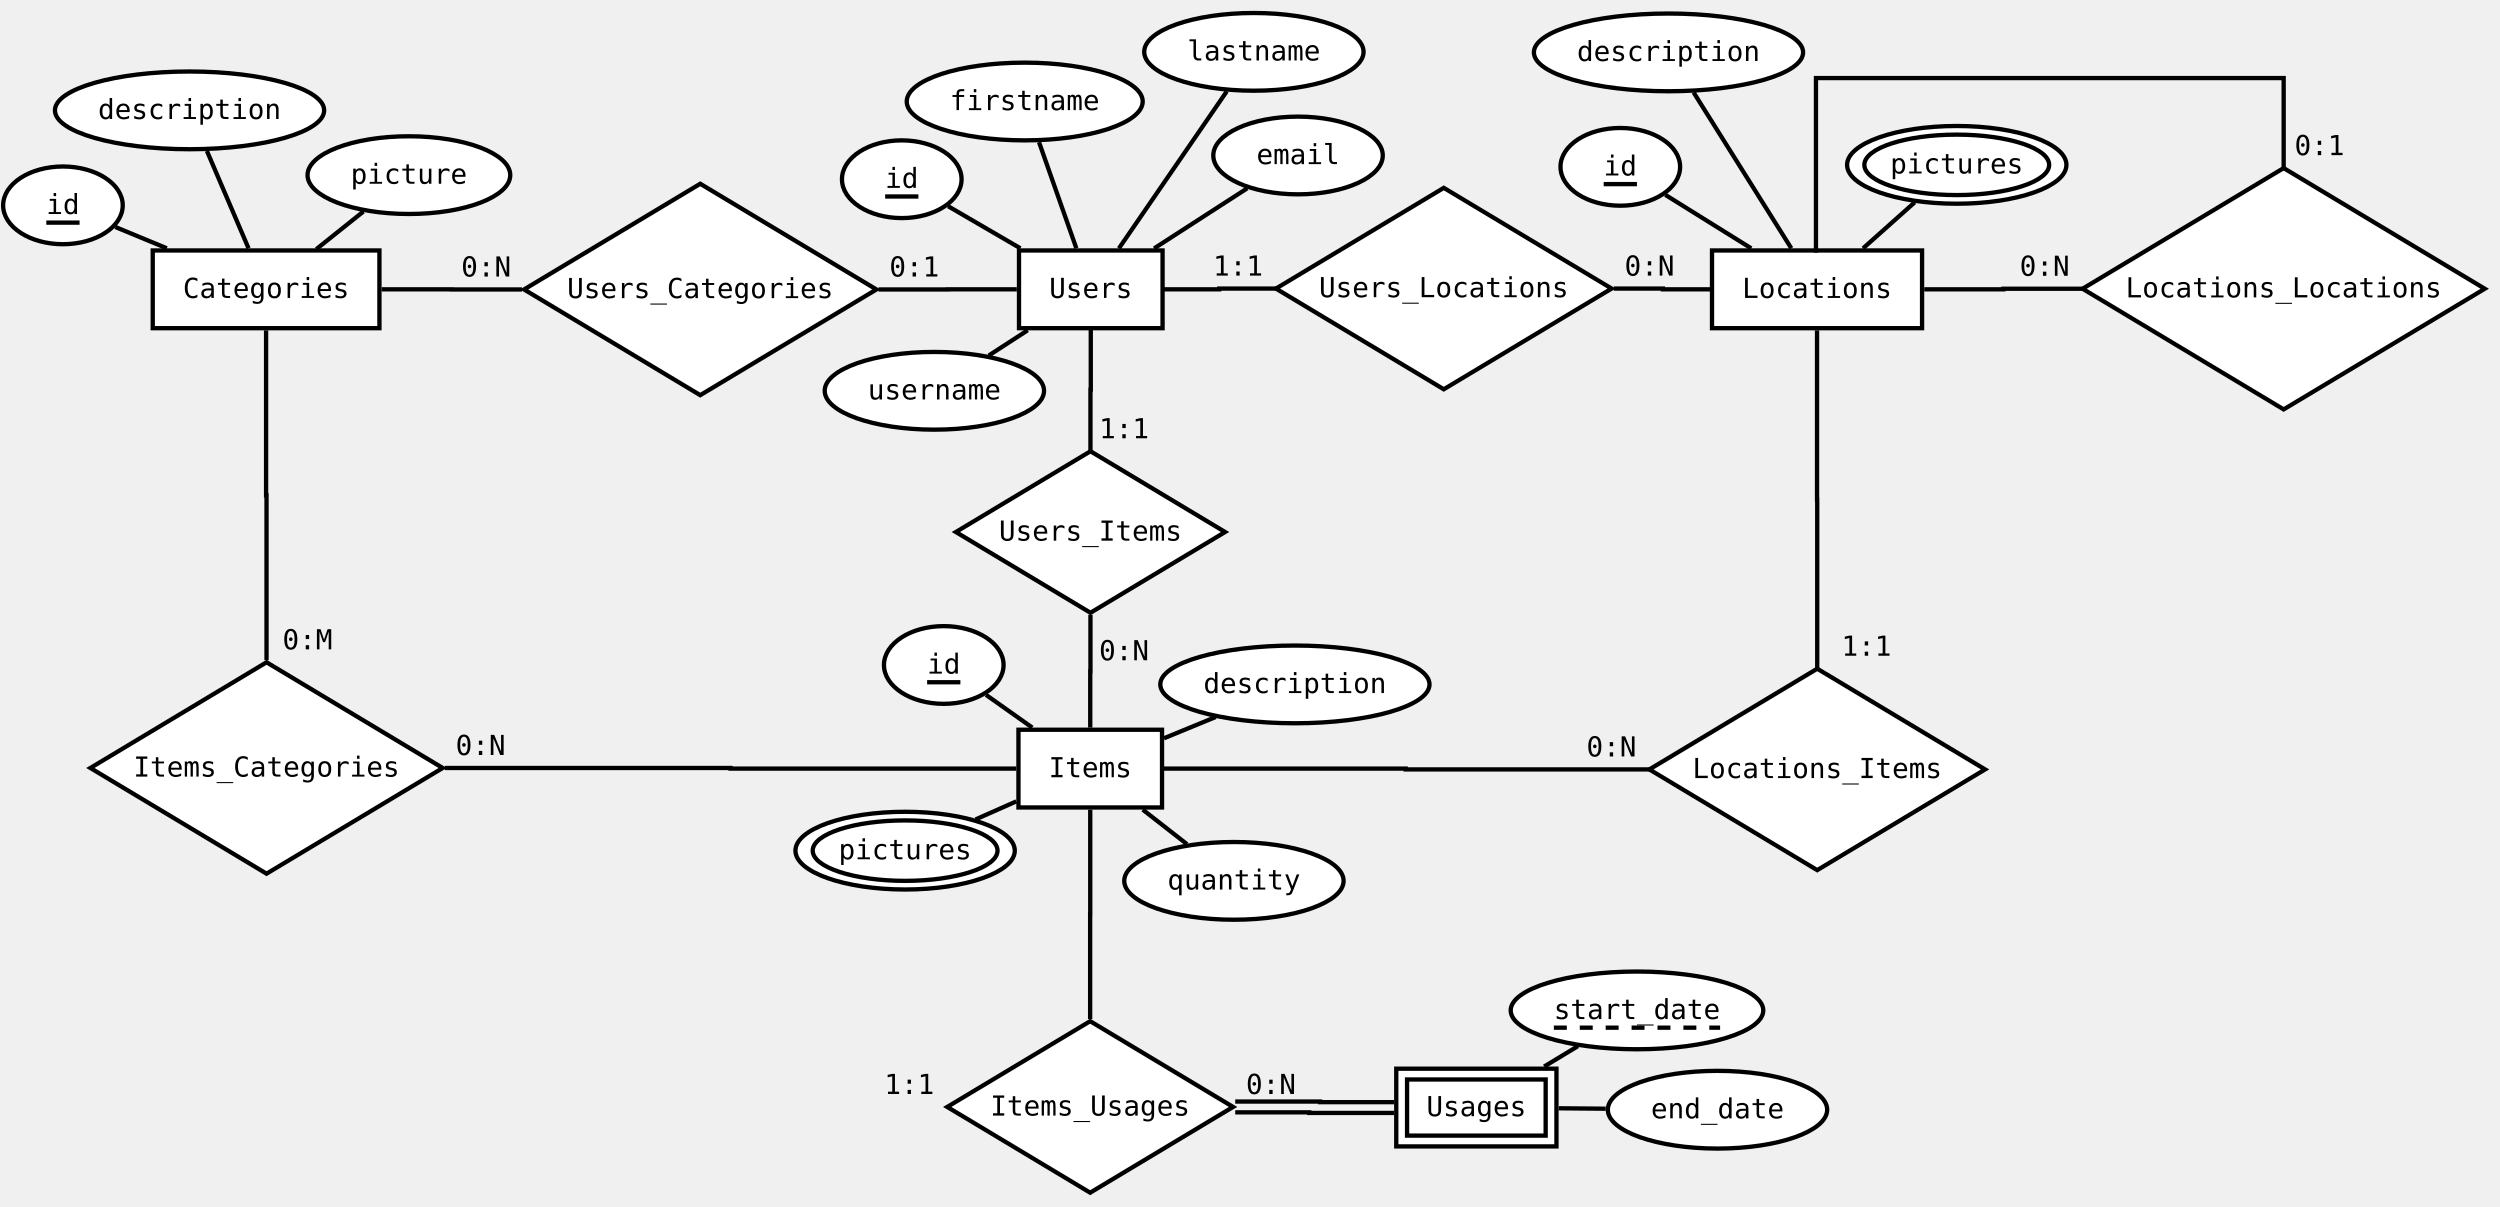
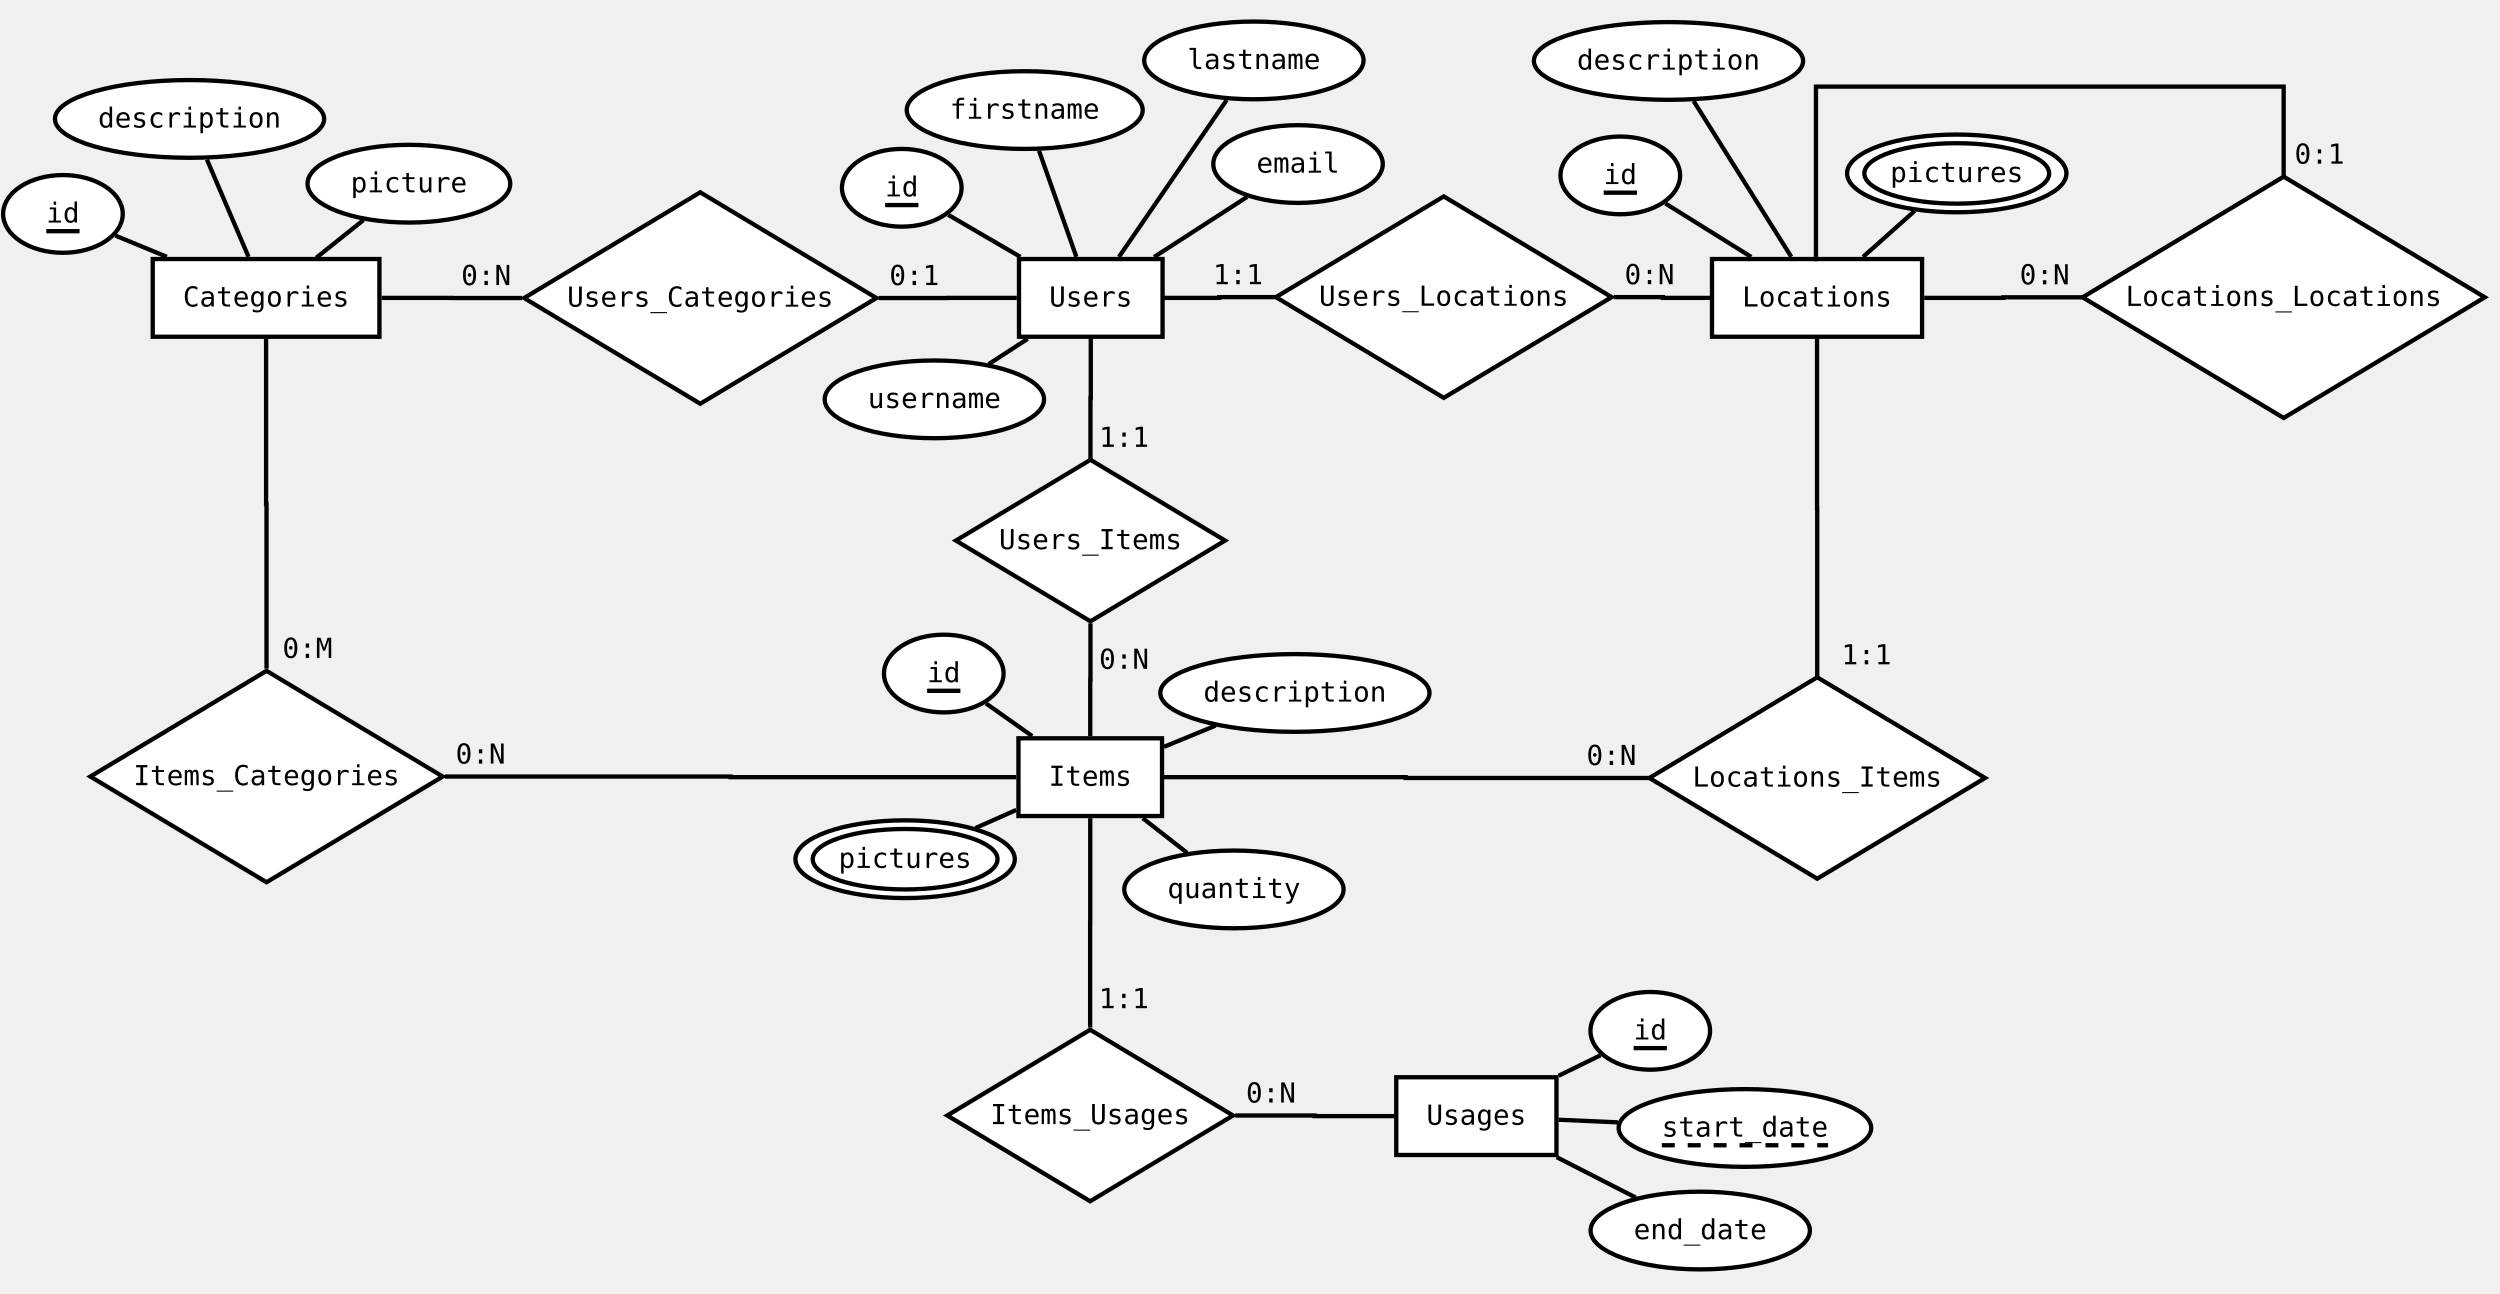
- <svg xmlns="http://www.w3.org/2000/svg" width="58cm" height="28cm" viewBox="-303 -11 1158 549">
+ <svg xmlns="http://www.w3.org/2000/svg" width="58cm" height="30cm" viewBox="-303 -11 1158 581">
  <g id="Background">
    <g>
      <rect style="fill: #ffffff; fill-opacity: 1; stroke-opacity: 1; stroke-width: 2; stroke: #000000" x="169" y="100" width="66.5" height="36" />
      <text font-size="12.8" style="fill: #000000; fill-opacity: 1; stroke: none;text-anchor:middle;font-family:monospace;font-style:normal;font-weight:normal" x="202.25" y="122">Users</text>
    </g>
    <g>
      <rect style="fill: #ffffff; fill-opacity: 1; stroke-opacity: 1; stroke-width: 2; stroke: #000000" x="490" y="100" width="97.3" height="36" />
      <text font-size="12.8" style="fill: #000000; fill-opacity: 1; stroke: none;text-anchor:middle;font-family:monospace;font-style:normal;font-weight:normal" x="538.65" y="122">Locations</text>
    </g>
    <g>
      <polygon style="fill: #ffffff; fill-opacity: 1; stroke-opacity: 1; stroke-width: 2; stroke: #000000" fill-rule="evenodd" points="288,117.65 365.75,71 443.5,117.65 365.75,164.3 " />
      <text font-size="12.8" style="fill: #000000; fill-opacity: 1; stroke: none;text-anchor:end;font-family:monospace;font-style:normal;font-weight:normal" x="282" y="111.65">1:1</text>
      <text font-size="12.8" style="fill: #000000; fill-opacity: 1; stroke: none;text-anchor:start;font-family:monospace;font-style:normal;font-weight:normal" x="449.5" y="111.65">0:N</text>
      <text font-size="12.8" style="fill: #000000; fill-opacity: 1; stroke: none;text-anchor:middle;font-family:monospace;font-style:normal;font-weight:normal" x="365.75" y="121.65">Users_Locations</text>
    </g>
    <polyline style="fill: none; stroke-opacity: 1; stroke-width: 2; stroke: #000000" points="235.5,118 261.75,118 261.75,117.65 288,117.65 " />
    <polyline style="fill: none; stroke-opacity: 1; stroke-width: 2; stroke: #000000" points="444.505,117.65 467.246,117.65 467.246,118 490,118 " />
    <g>
      <ellipse style="fill: #ffffff; fill-opacity: 1; stroke: none" cx="114.7" cy="67" rx="27.7" ry="18" />
      <ellipse style="fill: none; stroke-opacity: 1; stroke-width: 2; stroke: #000000" cx="114.7" cy="67" rx="27.7" ry="18" />
      <text font-size="12.8" style="fill: #000000; fill-opacity: 1; stroke: none;text-anchor:middle;font-family:monospace;font-style:normal;font-weight:normal" x="114.7" y="71">id</text>
      <line style="fill: none; stroke-opacity: 1; stroke-width: 2; stroke: #000000" x1="107" y1="75" x2="122.4" y2="75" />
    </g>
    <line style="fill: none; stroke-opacity: 1; stroke-width: 2; stroke: #000000" x1="136.181" y1="79.513" x2="169.654" y2="99.012" />
    <g>
      <ellipse style="fill: #ffffff; fill-opacity: 1; stroke: none" cx="171.65" cy="31" rx="54.65" ry="18" />
      <ellipse style="fill: none; stroke-opacity: 1; stroke-width: 2; stroke: #000000" cx="171.65" cy="31" rx="54.65" ry="18" />
      <text font-size="12.8" style="fill: #000000; fill-opacity: 1; stroke: none;text-anchor:middle;font-family:monospace;font-style:normal;font-weight:normal" x="171.65" y="35">firstname</text>
    </g>
    <line style="fill: none; stroke-opacity: 1; stroke-width: 2; stroke: #000000" x1="178.273" y1="49.83" x2="195.567" y2="99.001" />
    <g>
      <ellipse style="fill: #ffffff; fill-opacity: 1; stroke: none" cx="277.8" cy="8" rx="50.8" ry="18" />
      <ellipse style="fill: none; stroke-opacity: 1; stroke-width: 2; stroke: #000000" cx="277.8" cy="8" rx="50.8" ry="18" />
      <text font-size="12.8" style="fill: #000000; fill-opacity: 1; stroke: none;text-anchor:middle;font-family:monospace;font-style:normal;font-weight:normal" x="277.8" y="12">lastname</text>
    </g>
    <line style="fill: none; stroke-opacity: 1; stroke-width: 2; stroke: #000000" x1="215.272" y1="99.04" x2="265.239" y2="26.289" />
    <g>
      <ellipse style="fill: #ffffff; fill-opacity: 1; stroke: none" cx="129.8" cy="165" rx="50.8" ry="18" />
      <ellipse style="fill: none; stroke-opacity: 1; stroke-width: 2; stroke: #000000" cx="129.8" cy="165" rx="50.8" ry="18" />
      <text font-size="12.8" style="fill: #000000; fill-opacity: 1; stroke: none;text-anchor:middle;font-family:monospace;font-style:normal;font-weight:normal" x="129.8" y="169">username</text>
    </g>
    <line style="fill: none; stroke-opacity: 1; stroke-width: 2; stroke: #000000" x1="173.029" y1="136.956" x2="154.997" y2="148.654" />
    <g>
      <ellipse style="fill: #ffffff; fill-opacity: 1; stroke: none" cx="298.25" cy="56" rx="39.25" ry="18" />
      <ellipse style="fill: none; stroke-opacity: 1; stroke-width: 2; stroke: #000000" cx="298.25" cy="56" rx="39.25" ry="18" />
      <text font-size="12.8" style="fill: #000000; fill-opacity: 1; stroke: none;text-anchor:middle;font-family:monospace;font-style:normal;font-weight:normal" x="298.25" y="60">email</text>
    </g>
    <line style="fill: none; stroke-opacity: 1; stroke-width: 2; stroke: #000000" x1="231.594" y1="99.049" x2="274.695" y2="71.212" />
    <g>
      <ellipse style="fill: #ffffff; fill-opacity: 1; stroke: none" cx="447.524" cy="61.262" rx="27.7" ry="18" />
      <ellipse style="fill: none; stroke-opacity: 1; stroke-width: 2; stroke: #000000" cx="447.524" cy="61.262" rx="27.7" ry="18" />
      <text font-size="12.8" style="fill: #000000; fill-opacity: 1; stroke: none;text-anchor:middle;font-family:monospace;font-style:normal;font-weight:normal" x="447.524" y="65.262">id</text>
      <line style="fill: none; stroke-opacity: 1; stroke-width: 2; stroke: #000000" x1="439.824" y1="69.262" x2="455.224" y2="69.262" />
    </g>
    <line style="fill: none; stroke-opacity: 1; stroke-width: 2; stroke: #000000" x1="508.171" y1="99.023" x2="468.376" y2="74.245" />
    <g>
      <ellipse style="fill: #ffffff; fill-opacity: 1; stroke: none" cx="469.848" cy="8.25" rx="62.35" ry="18" />
      <ellipse style="fill: none; stroke-opacity: 1; stroke-width: 2; stroke: #000000" cx="469.848" cy="8.25" rx="62.35" ry="18" />
      <text font-size="12.8" style="fill: #000000; fill-opacity: 1; stroke: none;text-anchor:middle;font-family:monospace;font-style:normal;font-weight:normal" x="469.848" y="12.25">description</text>
    </g>
    <line style="fill: none; stroke-opacity: 1; stroke-width: 2; stroke: #000000" x1="526.736" y1="98.996" x2="481.48" y2="26.805" />
    <g>
      <ellipse style="fill: #ffffff; fill-opacity: 1; stroke: none" cx="603.366" cy="60.345" rx="50.8" ry="18" />
      <ellipse style="fill: none; stroke-opacity: 1; stroke-width: 2; stroke: #000000" cx="603.366" cy="60.345" rx="50.8" ry="18" />
      <ellipse style="fill: none; stroke-opacity: 1; stroke-width: 2; stroke: #000000" cx="603.366" cy="60.345" rx="42.8" ry="14" />
      <text font-size="12.8" style="fill: #000000; fill-opacity: 1; stroke: none;text-anchor:middle;font-family:monospace;font-style:normal;font-weight:normal" x="603.366" y="64.345">pictures</text>
    </g>
    <line style="fill: none; stroke-opacity: 1; stroke-width: 2; stroke: #000000" x1="583.869" y1="77.715" x2="559.964" y2="99.012" />
    <g>
      <rect style="fill: #ffffff; fill-opacity: 1; stroke-opacity: 1; stroke-width: 2; stroke: #000000" x="168.75" y="322" width="66.5" height="36" />
      <text font-size="12.8" style="fill: #000000; fill-opacity: 1; stroke: none;text-anchor:middle;font-family:monospace;font-style:normal;font-weight:normal" x="202" y="344">Items</text>
    </g>
    <g>
      <polygon style="fill: #ffffff; fill-opacity: 1; stroke-opacity: 1; stroke-width: 2; stroke: #000000" fill-rule="evenodd" points="139.75,230.41 202.1,193 264.45,230.41 202.1,267.82 " />
      <text font-size="12.8" style="fill: #000000; fill-opacity: 1; stroke: none;text-anchor:start;font-family:monospace;font-style:normal;font-weight:normal" x="206.1" y="187">1:1</text>
      <text font-size="12.8" style="fill: #000000; fill-opacity: 1; stroke: none;text-anchor:start;font-family:monospace;font-style:normal;font-weight:normal" x="206.1" y="289.82">0:N</text>
      <text font-size="12.8" style="fill: #000000; fill-opacity: 1; stroke: none;text-anchor:middle;font-family:monospace;font-style:normal;font-weight:normal" x="202.1" y="234.41">Users_Items</text>
    </g>
    <polyline style="fill: none; stroke-opacity: 1; stroke-width: 2; stroke: #000000" points="202.25,136 202.25,164.5 202.1,164.5 202.1,193 " />
    <polyline style="fill: none; stroke-opacity: 1; stroke-width: 2; stroke: #000000" points="202,321.009 202,294.906 202.1,294.906 202.1,268.767 " />
    <g>
      <ellipse style="fill: #ffffff; fill-opacity: 1; stroke: none" cx="134.15" cy="292" rx="27.7" ry="18" />
      <ellipse style="fill: none; stroke-opacity: 1; stroke-width: 2; stroke: #000000" cx="134.15" cy="292" rx="27.7" ry="18" />
      <text font-size="12.8" style="fill: #000000; fill-opacity: 1; stroke: none;text-anchor:middle;font-family:monospace;font-style:normal;font-weight:normal" x="134.15" y="296">id</text>
      <line style="fill: none; stroke-opacity: 1; stroke-width: 2; stroke: #000000" x1="126.45" y1="300" x2="141.85" y2="300" />
    </g>
    <g>
      <ellipse style="fill: #ffffff; fill-opacity: 1; stroke: none" cx="296.8" cy="301" rx="62.35" ry="18" />
      <ellipse style="fill: none; stroke-opacity: 1; stroke-width: 2; stroke: #000000" cx="296.8" cy="301" rx="62.35" ry="18" />
      <text font-size="12.8" style="fill: #000000; fill-opacity: 1; stroke: none;text-anchor:middle;font-family:monospace;font-style:normal;font-weight:normal" x="296.8" y="305">description</text>
    </g>
    <g>
      <ellipse style="fill: #ffffff; fill-opacity: 1; stroke: none" cx="116.25" cy="378" rx="50.8" ry="18" />
      <ellipse style="fill: none; stroke-opacity: 1; stroke-width: 2; stroke: #000000" cx="116.25" cy="378" rx="50.8" ry="18" />
      <ellipse style="fill: none; stroke-opacity: 1; stroke-width: 2; stroke: #000000" cx="116.25" cy="378" rx="42.8" ry="14" />
      <text font-size="12.8" style="fill: #000000; fill-opacity: 1; stroke: none;text-anchor:middle;font-family:monospace;font-style:normal;font-weight:normal" x="116.25" y="382">pictures</text>
    </g>
    <line style="fill: none; stroke-opacity: 1; stroke-width: 2; stroke: #000000" x1="175.148" y1="321.004" x2="153.705" y2="305.834" />
    <line style="fill: none; stroke-opacity: 1; stroke-width: 2; stroke: #000000" x1="236.161" y1="325.946" x2="260.093" y2="316.101" />
    <line style="fill: none; stroke-opacity: 1; stroke-width: 2; stroke: #000000" x1="167.745" y1="355.18" x2="148.893" y2="363.534" />
    <g>
      <ellipse style="fill: #ffffff; fill-opacity: 1; stroke: none" cx="268.55" cy="392" rx="50.8" ry="18" />
      <ellipse style="fill: none; stroke-opacity: 1; stroke-width: 2; stroke: #000000" cx="268.55" cy="392" rx="50.8" ry="18" />
      <text font-size="12.8" style="fill: #000000; fill-opacity: 1; stroke: none;text-anchor:middle;font-family:monospace;font-style:normal;font-weight:normal" x="268.55" y="396">quantity</text>
    </g>
    <line style="fill: none; stroke-opacity: 1; stroke-width: 2; stroke: #000000" x1="226.323" y1="359.005" x2="246.811" y2="375.014" />
    <g>
      <rect style="fill: #ffffff; fill-opacity: 1; stroke-opacity: 1; stroke-width: 2; stroke: #000000" x="343.75" y="479" width="74.2" height="36" />
-       <rect style="fill: none; stroke-opacity: 1; stroke-width: 2; stroke: #000000" x="348.75" y="484" width="64.2" height="26" />
      <text font-size="12.8" style="fill: #000000; fill-opacity: 1; stroke: none;text-anchor:middle;font-family:monospace;font-style:normal;font-weight:normal" x="380.85" y="501">Usages</text>
    </g>
    <g>
      <polygon style="fill: #ffffff; fill-opacity: 1; stroke-opacity: 1; stroke-width: 2; stroke: #000000" fill-rule="evenodd" points="135.75,496.72 201.95,457 268.15,496.72 201.95,536.44 " />
-       <text font-size="12.8" style="fill: #000000; fill-opacity: 1; stroke: none;text-anchor:end;font-family:monospace;font-style:normal;font-weight:normal" x="129.75" y="490.72">1:1</text>
+       <text font-size="12.8" style="fill: #000000; fill-opacity: 1; stroke: none;text-anchor:end;font-family:monospace;font-style:normal;font-weight:normal" x="129.75" y="490.72" />
      <text font-size="12.8" style="fill: #000000; fill-opacity: 1; stroke: none;text-anchor:start;font-family:monospace;font-style:normal;font-weight:normal" x="274.15" y="490.72">0:N</text>
      <text font-size="12.8" style="fill: #000000; fill-opacity: 1; stroke: none;text-anchor:middle;font-family:monospace;font-style:normal;font-weight:normal" x="201.95" y="500.72">Items_Usages</text>
    </g>
    <polyline style="fill: none; stroke-opacity: 1; stroke-width: 2; stroke: #000000" points="201.95,455.99 201.95,407.5 202,407.5 202,359.009 " />
-     <g>
-       <polyline style="fill: none; stroke-opacity: 1; stroke-width: 2; stroke: #000000" points="269.155,494.22 308.448,494.22 308.448,494.5 342.741,494.5 " />
-       <polyline style="fill: none; stroke-opacity: 1; stroke-width: 2; stroke: #000000" points="269.155,499.22 303.448,499.22 303.448,499.5 342.741,499.5 " />
-     </g>
-     <g>
-       <ellipse style="fill: #ffffff; fill-opacity: 1; stroke: none" cx="455.25" cy="452" rx="58.5" ry="18" />
-       <ellipse style="fill: none; stroke-opacity: 1; stroke-width: 2; stroke: #000000" cx="455.25" cy="452" rx="58.5" ry="18" />
-       <text font-size="12.8" style="fill: #000000; fill-opacity: 1; stroke: none;text-anchor:middle;font-family:monospace;font-style:normal;font-weight:normal" x="455.25" y="456">start_date</text>
-       <line style="fill: none; stroke-opacity: 1; stroke-width: 2; stroke-dasharray: 6; stroke: #000000" x1="416.75" y1="460" x2="493.75" y2="460" />
-     </g>
-     <g>
-       <ellipse style="fill: #ffffff; fill-opacity: 1; stroke: none" cx="492.55" cy="498" rx="50.8" ry="18" />
-       <ellipse style="fill: none; stroke-opacity: 1; stroke-width: 2; stroke: #000000" cx="492.55" cy="498" rx="50.8" ry="18" />
-       <text font-size="12.8" style="fill: #000000; fill-opacity: 1; stroke: none;text-anchor:middle;font-family:monospace;font-style:normal;font-weight:normal" x="492.55" y="502">end_date</text>
-     </g>
-     <line style="fill: none; stroke-opacity: 1; stroke-width: 2; stroke: #000000" x1="412.256" y1="478.005" x2="427.895" y2="468.545" />
-     <line style="fill: none; stroke-opacity: 1; stroke-width: 2; stroke: #000000" x1="418.954" y1="497.341" x2="440.777" y2="497.536" />
+     <polyline style="fill: none; stroke-opacity: 1; stroke-width: 2; stroke: #000000" points="269.145,496.72 305.948,496.72 305.948,497 342.777,497 " />
+     <g>
+       <ellipse style="fill: #ffffff; fill-opacity: 1; stroke: none" cx="505.25" cy="502.5" rx="58.5" ry="18" />
+       <ellipse style="fill: none; stroke-opacity: 1; stroke-width: 2; stroke: #000000" cx="505.25" cy="502.5" rx="58.5" ry="18" />
+       <text font-size="12.8" style="fill: #000000; fill-opacity: 1; stroke: none;text-anchor:middle;font-family:monospace;font-style:normal;font-weight:normal" x="505.25" y="506.5">start_date</text>
+       <line style="fill: none; stroke-opacity: 1; stroke-width: 2; stroke-dasharray: 6; stroke: #000000" x1="466.75" y1="510.5" x2="543.75" y2="510.5" />
+     </g>
+     <g>
+       <ellipse style="fill: #ffffff; fill-opacity: 1; stroke: none" cx="484.55" cy="550" rx="50.8" ry="18" />
+       <ellipse style="fill: none; stroke-opacity: 1; stroke-width: 2; stroke: #000000" cx="484.55" cy="550" rx="50.8" ry="18" />
+       <text font-size="12.8" style="fill: #000000; fill-opacity: 1; stroke: none;text-anchor:middle;font-family:monospace;font-style:normal;font-weight:normal" x="484.55" y="554">end_date</text>
+     </g>
+     <line style="fill: none; stroke-opacity: 1; stroke-width: 2; stroke: #000000" x1="418.951" y1="498.685" x2="446.391" y2="499.898" />
+     <line style="fill: none; stroke-opacity: 1; stroke-width: 2; stroke: #000000" x1="418.029" y1="516.002" x2="454.713" y2="534.751" />
    <g>
      <rect style="fill: #ffffff; fill-opacity: 1; stroke-opacity: 1; stroke-width: 2; stroke: #000000" x="-232.25" y="100" width="105" height="36" />
      <text font-size="12.8" style="fill: #000000; fill-opacity: 1; stroke: none;text-anchor:middle;font-family:monospace;font-style:normal;font-weight:normal" x="-179.75" y="122">Categories</text>
    </g>
    <g>
      <polygon style="fill: #ffffff; fill-opacity: 1; stroke-opacity: 1; stroke-width: 2; stroke: #000000" fill-rule="evenodd" points="-60.25,118.063 21.35,69.103 102.95,118.063 21.35,167.023 " />
      <text font-size="12.8" style="fill: #000000; fill-opacity: 1; stroke: none;text-anchor:end;font-family:monospace;font-style:normal;font-weight:normal" x="-66.25" y="112.063">0:N</text>
      <text font-size="12.8" style="fill: #000000; fill-opacity: 1; stroke: none;text-anchor:start;font-family:monospace;font-style:normal;font-weight:normal" x="108.95" y="112.063">0:1</text>
      <text font-size="12.8" style="fill: #000000; fill-opacity: 1; stroke: none;text-anchor:middle;font-family:monospace;font-style:normal;font-weight:normal" x="21.35" y="122.063">Users_Categories</text>
    </g>
    <polyline style="fill: none; stroke-opacity: 1; stroke-width: 2; stroke: #000000" points="-126.243,118 -93.741,118 -93.741,118.063 -61.239,118.063 " />
    <polyline style="fill: none; stroke-opacity: 1; stroke-width: 2; stroke: #000000" points="103.939,118.063 135.965,118.063 135.965,118 167.992,118 " />
    <g>
      <ellipse style="fill: #ffffff; fill-opacity: 1; stroke: none" cx="-273.85" cy="79.103" rx="27.7" ry="18" />
      <ellipse style="fill: none; stroke-opacity: 1; stroke-width: 2; stroke: #000000" cx="-273.85" cy="79.103" rx="27.7" ry="18" />
      <text font-size="12.8" style="fill: #000000; fill-opacity: 1; stroke: none;text-anchor:middle;font-family:monospace;font-style:normal;font-weight:normal" x="-273.85" y="83.103">id</text>
      <line style="fill: none; stroke-opacity: 1; stroke-width: 2; stroke: #000000" x1="-281.55" y1="87.103" x2="-266.15" y2="87.103" />
    </g>
    <g>
      <ellipse style="fill: #ffffff; fill-opacity: 1; stroke: none" cx="-215.2" cy="35.103" rx="62.35" ry="18" />
      <ellipse style="fill: none; stroke-opacity: 1; stroke-width: 2; stroke: #000000" cx="-215.2" cy="35.103" rx="62.35" ry="18" />
      <text font-size="12.8" style="fill: #000000; fill-opacity: 1; stroke: none;text-anchor:middle;font-family:monospace;font-style:normal;font-weight:normal" x="-215.2" y="39.103">description</text>
    </g>
    <g>
      <ellipse style="fill: #ffffff; fill-opacity: 1; stroke: none" cx="-113.6" cy="65.103" rx="46.95" ry="18" />
      <ellipse style="fill: none; stroke-opacity: 1; stroke-width: 2; stroke: #000000" cx="-113.6" cy="65.103" rx="46.95" ry="18" />
      <text font-size="12.8" style="fill: #000000; fill-opacity: 1; stroke: none;text-anchor:middle;font-family:monospace;font-style:normal;font-weight:normal" x="-113.6" y="69.103">picture</text>
    </g>
    <line style="fill: none; stroke-opacity: 1; stroke-width: 2; stroke: #000000" x1="-225.72" y1="98.998" x2="-249.567" y2="89.141" />
    <line style="fill: none; stroke-opacity: 1; stroke-width: 2; stroke: #000000" x1="-187.873" y1="99.006" x2="-207.164" y2="53.895" />
    <line style="fill: none; stroke-opacity: 1; stroke-width: 2; stroke: #000000" x1="-156.494" y1="99.403" x2="-134.676" y2="81.956" />
    <polyline style="fill: none; stroke-opacity: 1; stroke-width: 2; stroke: #000000" points="-179.75,137.009 -179.75,213.379 -179.548,213.379 -179.548,289.748 " />
    <polyline style="fill: none; stroke-opacity: 1; stroke-width: 2; stroke: #000000" points="-96.959,339.714 35.391,339.714 35.391,340 167.742,340 " />
    <g>
      <polygon style="fill: #ffffff; fill-opacity: 1; stroke-opacity: 1; stroke-width: 2; stroke: #000000" fill-rule="evenodd" points="-261.148,339.714 -179.548,290.754 -97.948,339.714 -179.548,388.674 " />
      <text font-size="12.8" style="fill: #000000; fill-opacity: 1; stroke: none;text-anchor:end;font-family:monospace;font-style:normal;font-weight:normal" x="-267.148" y="333.714" />
      <text font-size="12.8" style="fill: #000000; fill-opacity: 1; stroke: none;text-anchor:start;font-family:monospace;font-style:normal;font-weight:normal" x="-91.948" y="333.714">0:N</text>
      <text font-size="12.8" style="fill: #000000; fill-opacity: 1; stroke: none;text-anchor:middle;font-family:monospace;font-style:normal;font-weight:normal" x="-179.548" y="343.714">Items_Categories</text>
      <text font-size="12.8" style="fill: #000000; fill-opacity: 1; stroke: none;text-anchor:start;font-family:monospace;font-style:normal;font-weight:normal" x="-172.148" y="284.754">
        <tspan x="-172.148" y="284.754">0:M</tspan>
      </text>
    </g>
    <polyline style="fill: none; stroke-opacity: 1; stroke-width: 2; stroke: #000000" points="538.736,293.728 538.736,215.369 538.65,215.369 538.65,137.009 " />
    <polyline style="fill: none; stroke-opacity: 1; stroke-width: 2; stroke: #000000" points="235.25,340 348.118,340 348.118,340.378 460.986,340.378 " />
    <polyline style="fill: none; stroke-opacity: 1; stroke-width: 2; stroke: #000000" points="588.306,118 624.974,118 624.974,117.728 661.642,117.728 " />
    <polyline style="fill: none; stroke-opacity: 1; stroke-width: 2; stroke: #000000" points="538.65,100 538.154,100 538.154,20.139 754.792,20.139 754.792,61.838 " />
    <g>
+       <polygon style="fill: #ffffff; fill-opacity: 1; stroke-opacity: 1; stroke-width: 2; stroke: #000000" fill-rule="evenodd" points="661.642,117.728 754.792,61.838 847.942,117.728 754.792,173.618 " />
+       <text font-size="12.8" style="fill: #000000; fill-opacity: 1; stroke: none;text-anchor:end;font-family:monospace;font-style:normal;font-weight:normal" x="655.642" y="111.728">0:N</text>
+       <text font-size="12.8" style="fill: #000000; fill-opacity: 1; stroke: none;text-anchor:start;font-family:monospace;font-style:normal;font-weight:normal" x="853.942" y="111.728" />
+       <text font-size="12.8" style="fill: #000000; fill-opacity: 1; stroke: none;text-anchor:middle;font-family:monospace;font-style:normal;font-weight:normal" x="754.792" y="121.728">Locations_Locations</text>
+       <text font-size="12.8" style="fill: #000000; fill-opacity: 1; stroke: none;text-anchor:start;font-family:monospace;font-style:normal;font-weight:normal" x="759.834" y="55.838">
+         <tspan x="759.834" y="55.838">0:1</tspan>
+       </text>
+     </g>
+     <text font-size="12.8" style="fill: #000000; fill-opacity: 1; stroke: none;text-anchor:start;font-family:monospace;font-style:normal;font-weight:normal" x="206" y="447">
+       <tspan x="206" y="447">1:1</tspan>
+     </text>
+     <g>
      <polygon style="fill: #ffffff; fill-opacity: 1; stroke-opacity: 1; stroke-width: 2; stroke: #000000" fill-rule="evenodd" points="460.986,340.378 538.736,293.728 616.486,340.378 538.736,387.028 " />
      <text font-size="12.8" style="fill: #000000; fill-opacity: 1; stroke: none;text-anchor:end;font-family:monospace;font-style:normal;font-weight:normal" x="454.986" y="334.378">0:N</text>
      <text font-size="12.8" style="fill: #000000; fill-opacity: 1; stroke: none;text-anchor:start;font-family:monospace;font-style:normal;font-weight:normal" x="622.486" y="334.378" />
      <text font-size="12.8" style="fill: #000000; fill-opacity: 1; stroke: none;text-anchor:middle;font-family:monospace;font-style:normal;font-weight:normal" x="538.736" y="344.378">Locations_Items</text>
      <text font-size="12.8" style="fill: #000000; fill-opacity: 1; stroke: none;text-anchor:start;font-family:monospace;font-style:normal;font-weight:normal" x="549.986" y="287.728">
        <tspan x="549.986" y="287.728">1:1</tspan>
      </text>
    </g>
    <g>
-       <polygon style="fill: #ffffff; fill-opacity: 1; stroke-opacity: 1; stroke-width: 2; stroke: #000000" fill-rule="evenodd" points="661.642,117.728 754.792,61.838 847.942,117.728 754.792,173.618 " />
-       <text font-size="12.8" style="fill: #000000; fill-opacity: 1; stroke: none;text-anchor:end;font-family:monospace;font-style:normal;font-weight:normal" x="655.642" y="111.728">0:N</text>
-       <text font-size="12.8" style="fill: #000000; fill-opacity: 1; stroke: none;text-anchor:start;font-family:monospace;font-style:normal;font-weight:normal" x="853.942" y="111.728" />
-       <text font-size="12.8" style="fill: #000000; fill-opacity: 1; stroke: none;text-anchor:middle;font-family:monospace;font-style:normal;font-weight:normal" x="754.792" y="121.728">Locations_Locations</text>
-       <text font-size="12.8" style="fill: #000000; fill-opacity: 1; stroke: none;text-anchor:start;font-family:monospace;font-style:normal;font-weight:normal" x="759.834" y="55.838">
-         <tspan x="759.834" y="55.838">0:1</tspan>
-       </text>
-     </g>
+       <ellipse style="fill: #ffffff; fill-opacity: 1; stroke: none" cx="461.4" cy="457.5" rx="27.7" ry="18" />
+       <ellipse style="fill: none; stroke-opacity: 1; stroke-width: 2; stroke: #000000" cx="461.4" cy="457.5" rx="27.7" ry="18" />
+       <text font-size="12.8" style="fill: #000000; fill-opacity: 1; stroke: none;text-anchor:middle;font-family:monospace;font-style:normal;font-weight:normal" x="461.4" y="461.5">id</text>
+       <line style="fill: none; stroke-opacity: 1; stroke-width: 2; stroke: #000000" x1="453.7" y1="465.5" x2="469.1" y2="465.5" />
+     </g>
+     <line style="fill: none; stroke-opacity: 1; stroke-width: 2; stroke: #000000" x1="438.411" y1="468.773" x2="418.942" y2="478.32" />
  </g>
</svg>
